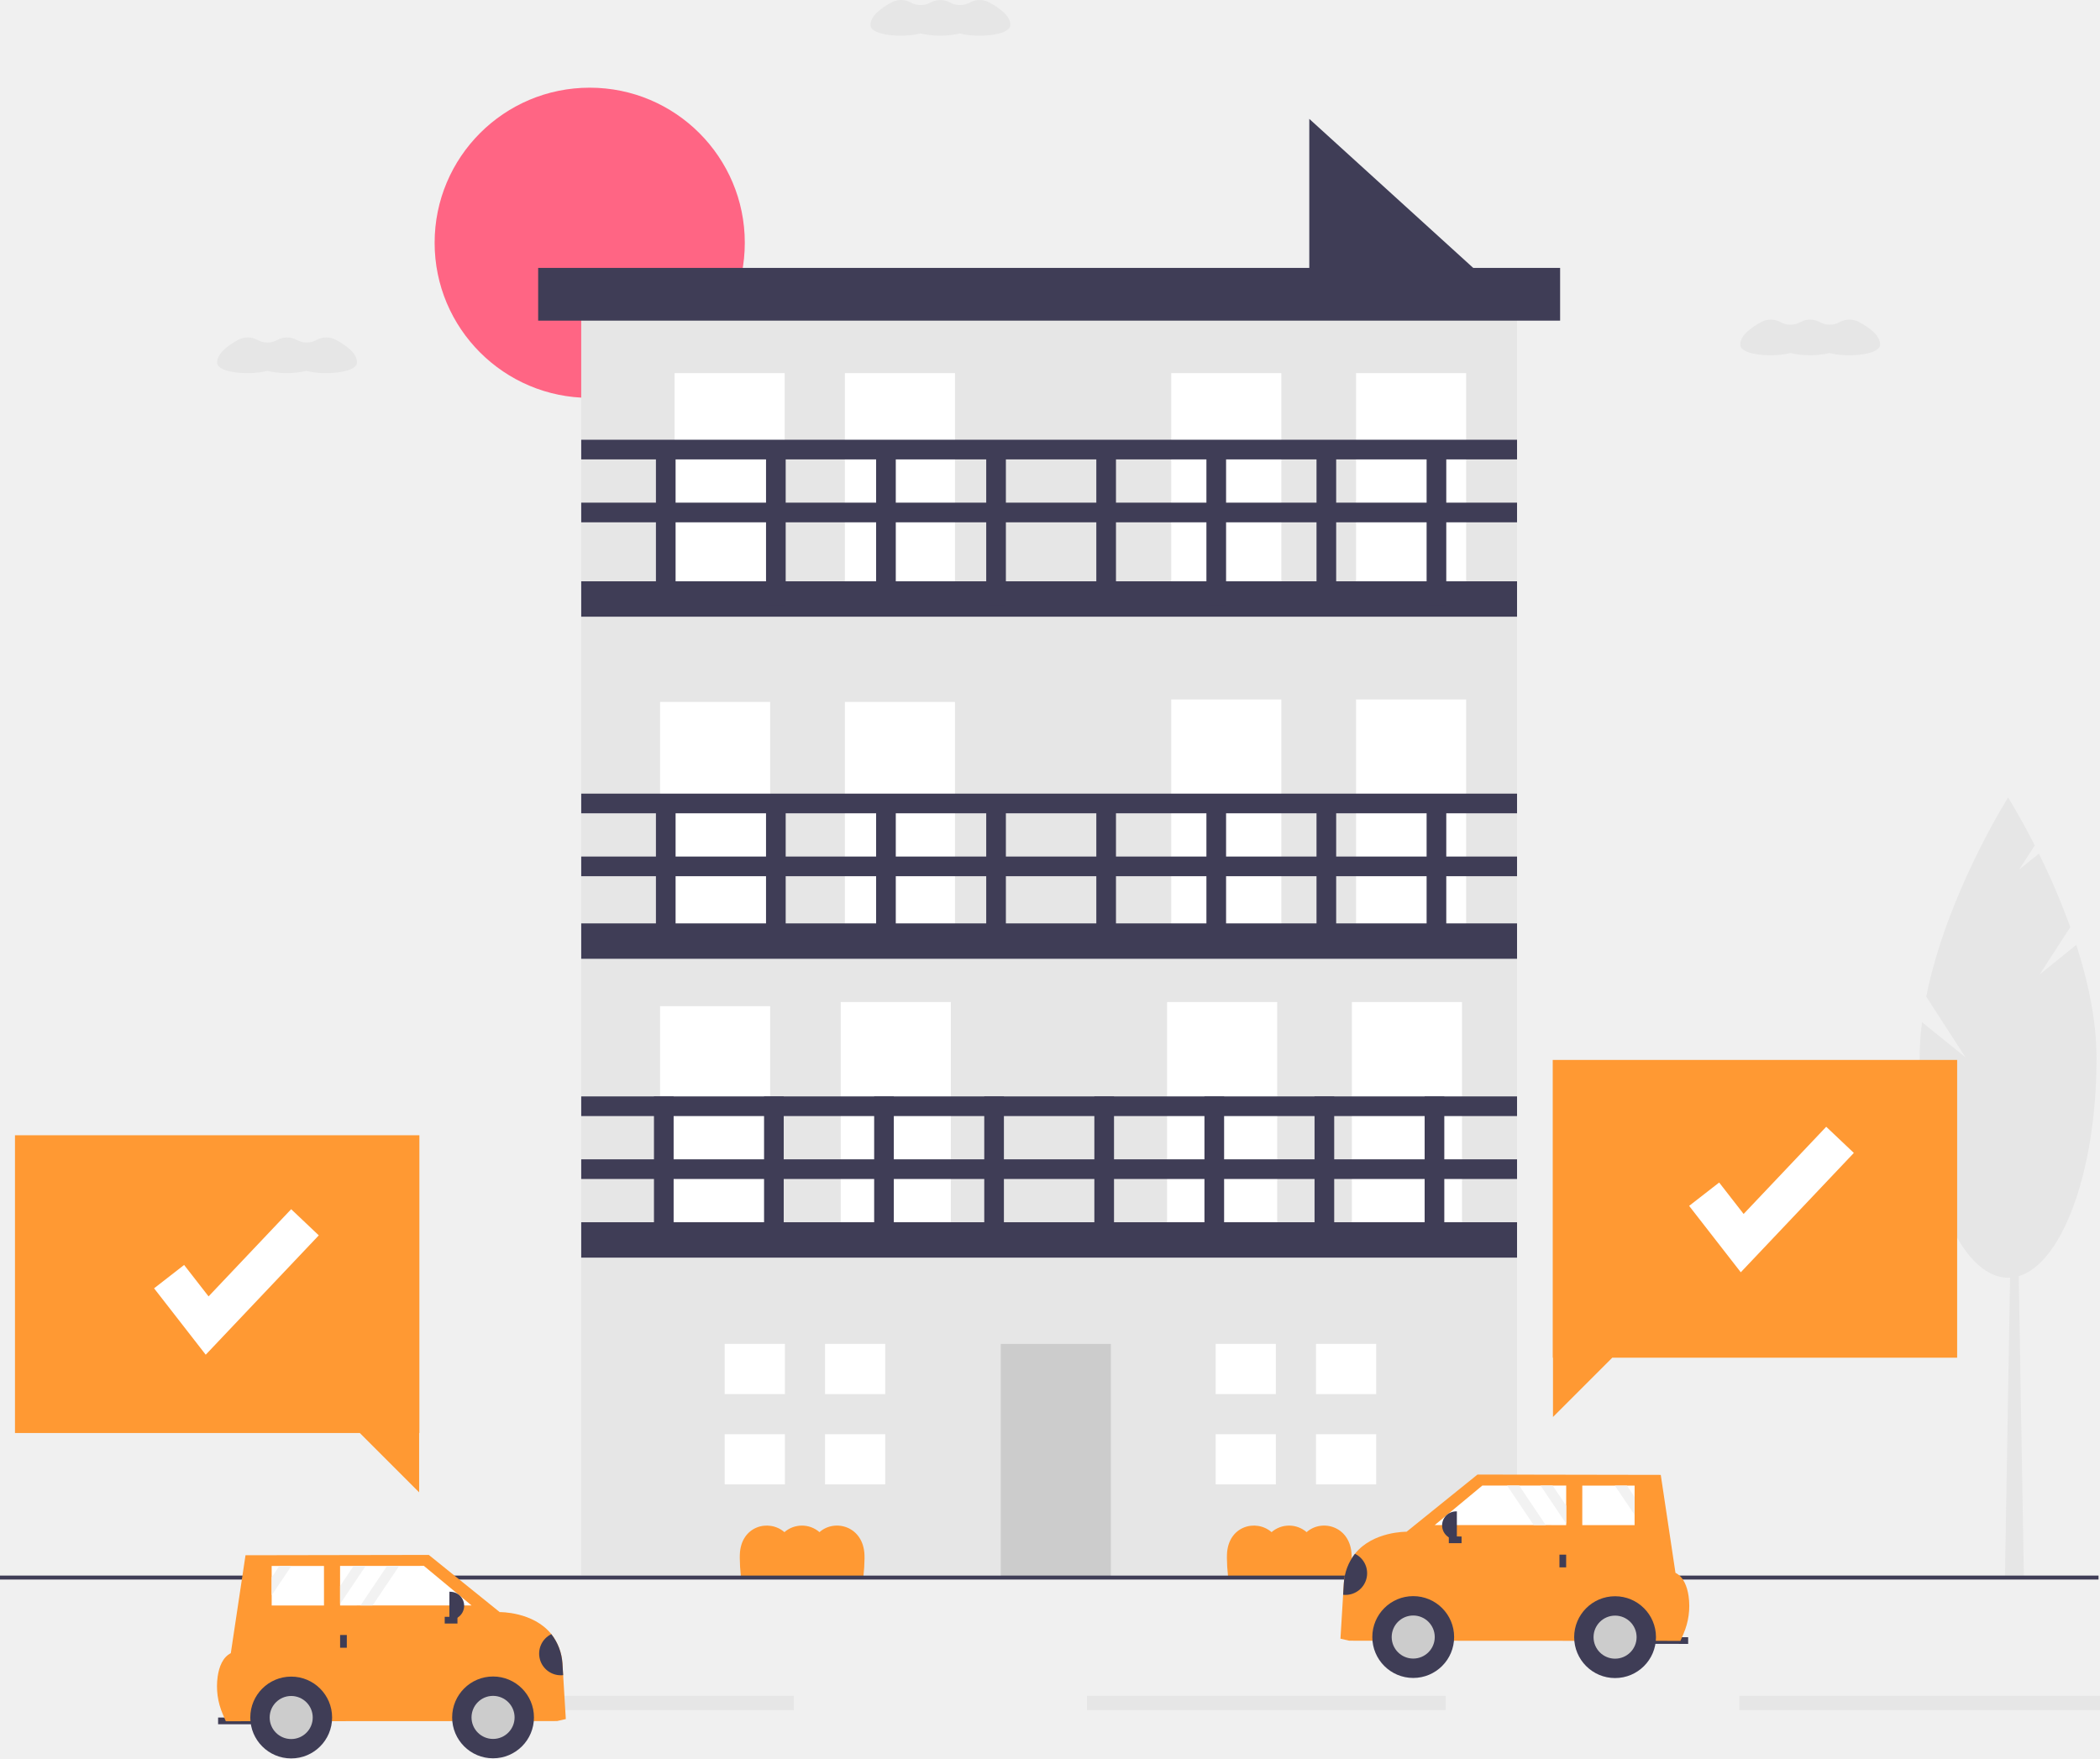
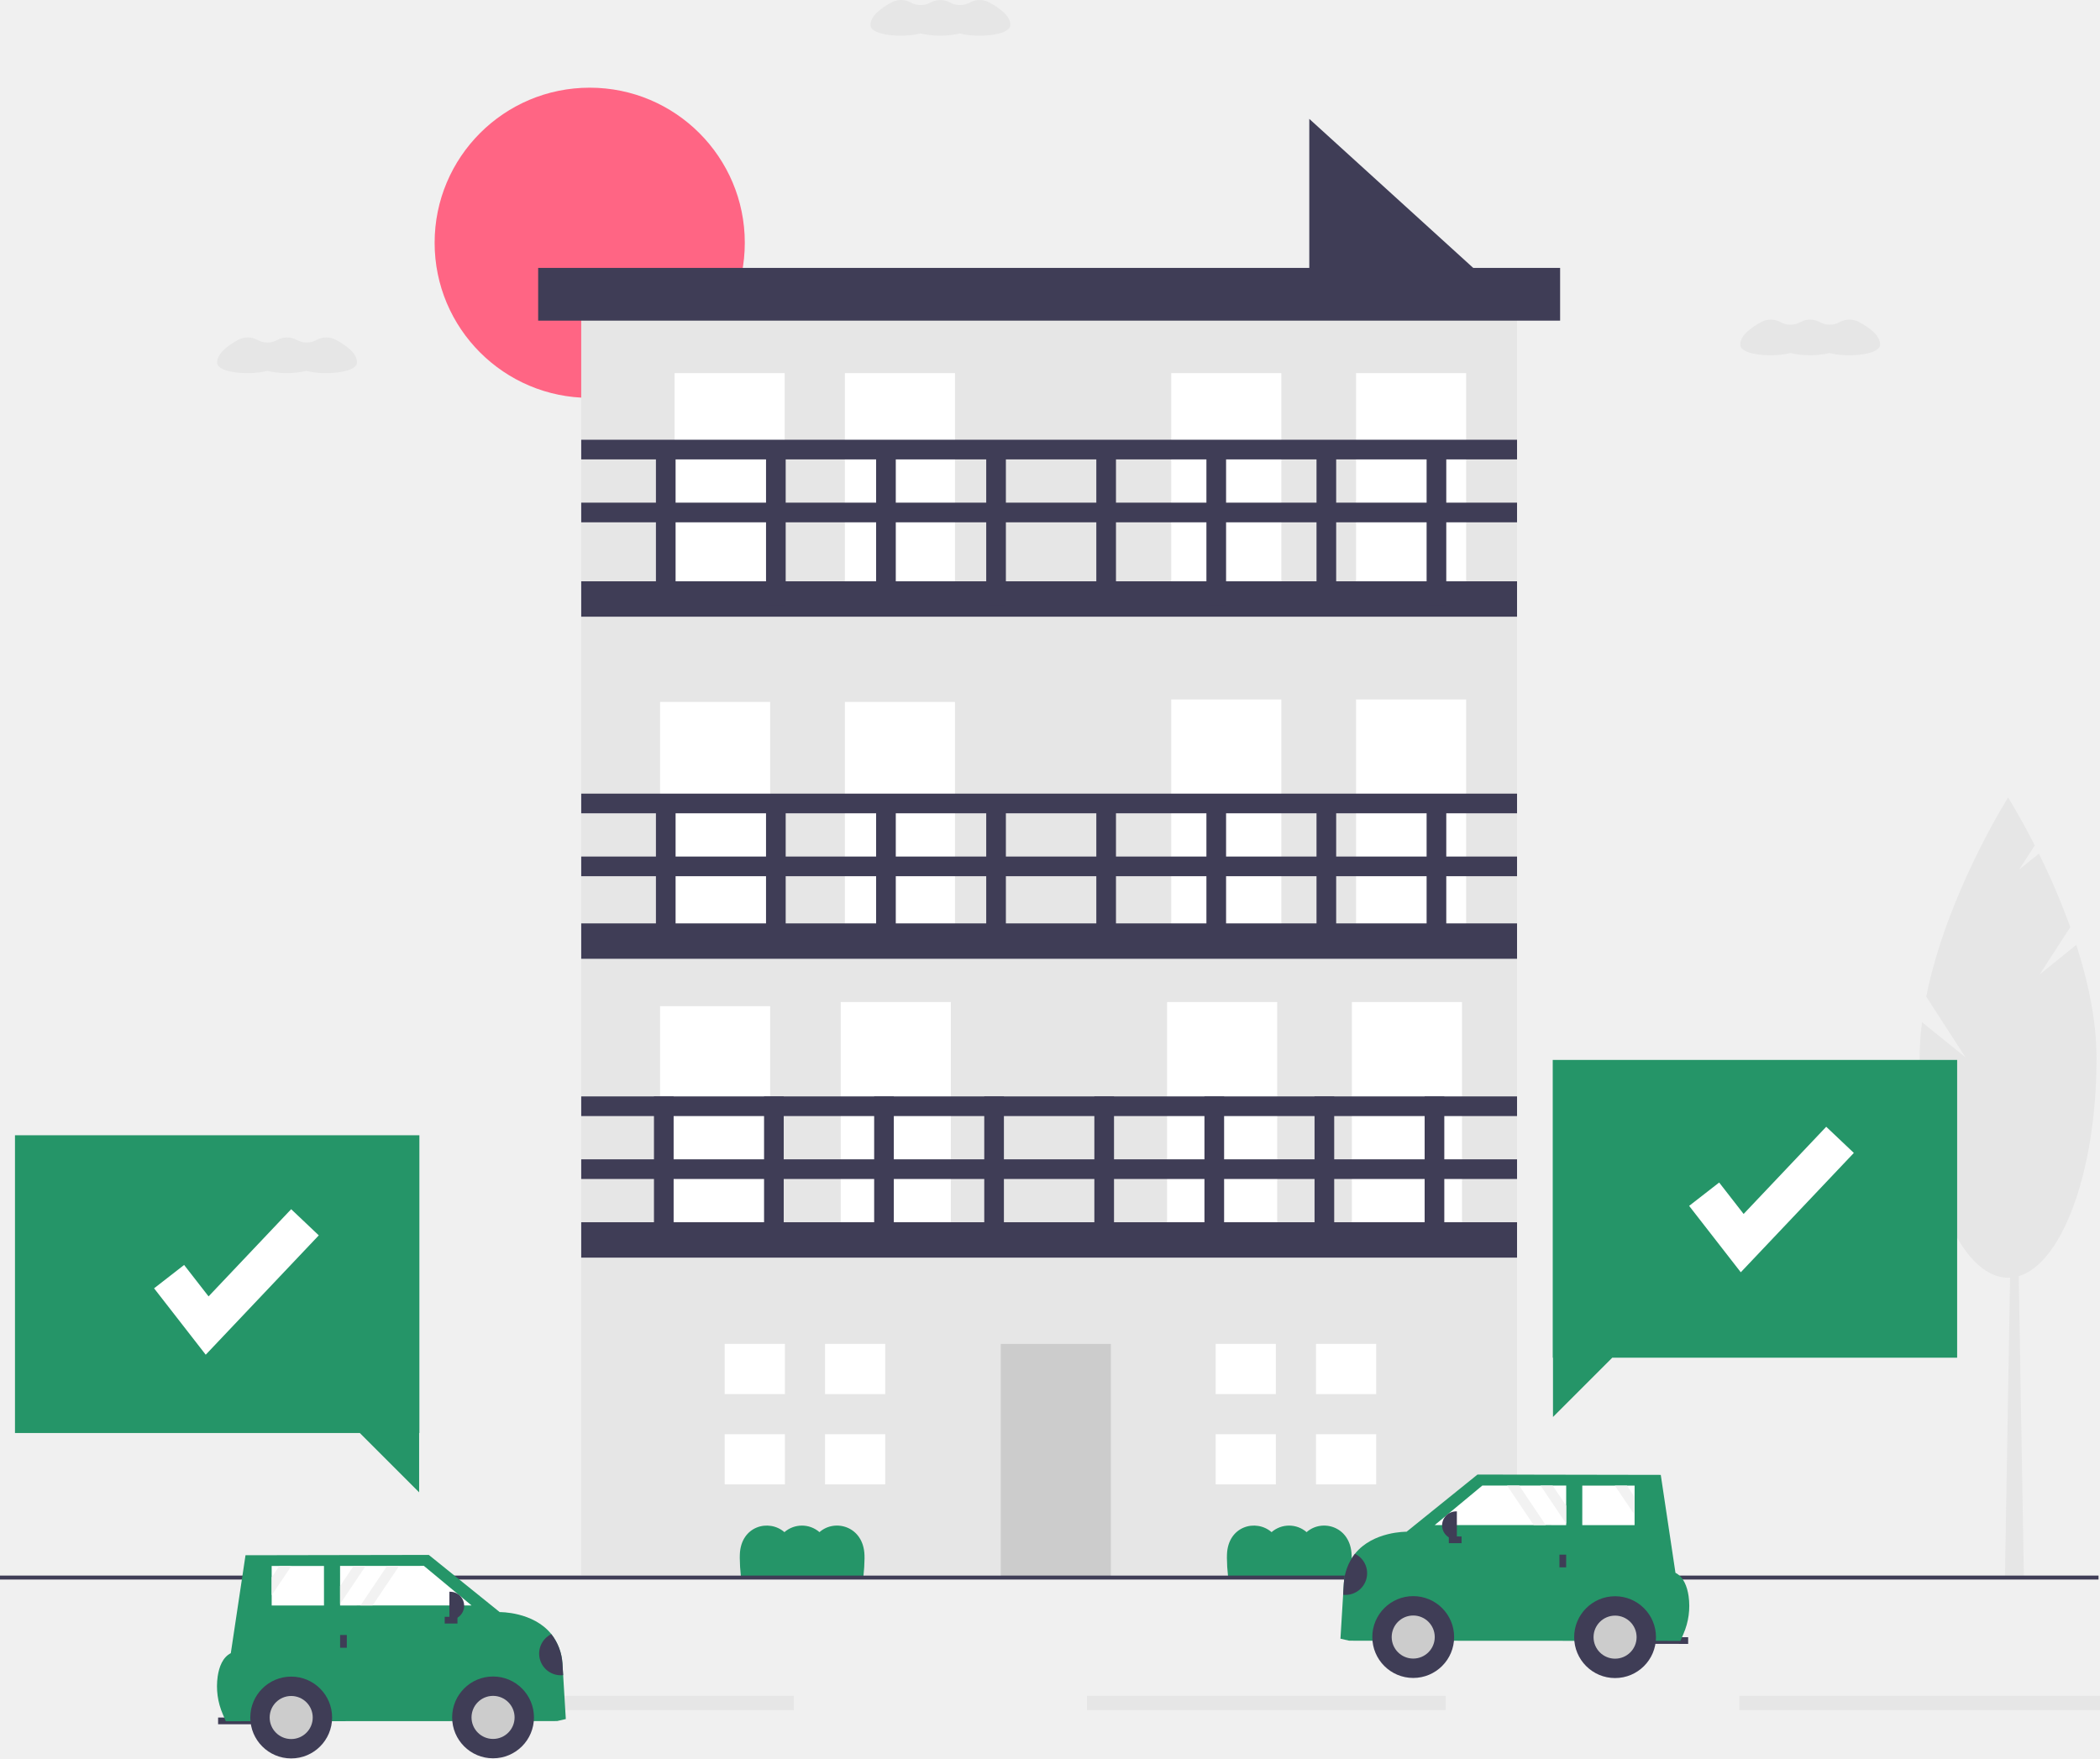
<svg xmlns="http://www.w3.org/2000/svg" id="currentIllo" width="888.516" height="743.976" viewBox="0 0 888.516 743.976" class="injected-svg DownloadModal__ImageFile-sc-p17csy-5 iIfSkb grid_media">
  <circle cx="249.509" cy="102.717" r="65.617" fill="#ff6584" />
  <polygon points="632.671 121.848 553.963 121.848 553.963 50.296 632.671 121.848" fill="#3f3d56" />
  <rect x="245.916" y="119.506" width="395.951" height="547.029" fill="#e6e6e6" />
  <rect x="285.419" y="157.86" width="46.582" height="98.156" fill="#fff" />
  <rect x="357.472" y="157.86" width="46.582" height="98.156" fill="#fff" />
  <rect x="279.28" y="296.983" width="46.582" height="98.156" fill="#fff" />
  <rect x="357.472" y="296.983" width="46.582" height="98.156" fill="#fff" />
  <rect x="279.28" y="425.709" width="46.582" height="98.156" fill="#fff" />
  <rect x="355.718" y="423.955" width="46.582" height="98.156" fill="#fff" />
  <rect x="423.423" y="568.599" width="46.582" height="98.156" fill="#ccc" />
  <rect x="493.802" y="423.955" width="46.582" height="98.156" fill="#fff" />
  <rect x="571.994" y="423.955" width="46.582" height="98.156" fill="#fff" />
  <rect x="495.556" y="295.944" width="46.582" height="98.156" fill="#fff" />
  <rect x="573.748" y="295.944" width="46.582" height="98.156" fill="#fff" />
  <rect x="495.556" y="157.86" width="46.582" height="98.156" fill="#fff" />
  <rect x="573.748" y="157.86" width="46.582" height="98.156" fill="#fff" />
  <rect x="245.916" y="245.944" width="395.951" height="14.973" fill="#3f3d56" />
  <rect x="245.916" y="362.4" width="395.951" height="8.318" fill="#3f3d56" />
  <rect x="245.916" y="335.781" width="395.951" height="8.318" fill="#3f3d56" />
  <rect x="403.322" y="571.009" width="66.546" height="8.318" transform="translate(856.0218 60.56127) rotate(90)" fill="#3f3d56" />
  <rect x="449.904" y="571.009" width="66.546" height="8.318" transform="translate(902.6042 13.97879) rotate(90)" fill="#3f3d56" />
  <rect x="496.487" y="571.009" width="66.546" height="8.318" transform="translate(949.1867 -32.6037) rotate(90)" fill="#3f3d56" />
  <rect x="543.069" y="571.009" width="66.546" height="8.318" transform="translate(995.7692 -79.18619) rotate(90)" fill="#3f3d56" />
  <rect x="589.652" y="571.009" width="66.546" height="8.318" transform="translate(1042.352 -125.7687) rotate(90)" fill="#3f3d56" />
  <rect x="636.234" y="571.009" width="66.546" height="8.318" transform="translate(1088.934 -172.3512) rotate(90)" fill="#3f3d56" />
  <rect x="682.817" y="571.009" width="66.546" height="8.318" transform="translate(1135.517 -218.9336) rotate(90)" fill="#3f3d56" />
  <rect x="729.399" y="571.009" width="66.546" height="8.318" transform="translate(1182.099 -265.5161) rotate(90)" fill="#3f3d56" />
  <rect x="404.154" y="444.571" width="66.546" height="8.318" transform="translate(730.4154 -66.70873) rotate(90)" fill="#3f3d56" />
  <rect x="450.736" y="444.571" width="66.546" height="8.318" transform="translate(776.9979 -113.2912) rotate(90)" fill="#3f3d56" />
  <rect x="497.319" y="444.571" width="66.546" height="8.318" transform="translate(823.5804 -159.8737) rotate(90)" fill="#3f3d56" />
  <rect x="543.901" y="444.571" width="66.546" height="8.318" transform="translate(870.1629 -206.4562) rotate(90)" fill="#3f3d56" />
  <rect x="590.484" y="444.571" width="66.546" height="8.318" transform="translate(916.7454 -253.0387) rotate(90)" fill="#3f3d56" />
  <rect x="637.066" y="444.571" width="66.546" height="8.318" transform="translate(963.3278 -299.6212) rotate(90)" fill="#3f3d56" />
  <rect x="683.649" y="444.571" width="66.546" height="8.318" transform="translate(1009.91 -346.2036) rotate(90)" fill="#3f3d56" />
  <rect x="730.231" y="444.571" width="66.546" height="8.318" transform="translate(1056.493 -392.7861) rotate(90)" fill="#3f3d56" />
  <rect x="404.154" y="296.505" width="66.546" height="8.318" transform="translate(582.3496 -214.7745) rotate(90)" fill="#3f3d56" />
  <rect x="450.736" y="296.505" width="66.546" height="8.318" transform="translate(628.9321 -261.357) rotate(90)" fill="#3f3d56" />
  <rect x="497.319" y="296.505" width="66.546" height="8.318" transform="translate(675.5146 -307.9395) rotate(90)" fill="#3f3d56" />
  <rect x="543.901" y="296.505" width="66.546" height="8.318" transform="translate(722.0971 -354.522) rotate(90)" fill="#3f3d56" />
  <rect x="590.484" y="296.505" width="66.546" height="8.318" transform="translate(768.6796 -401.1044) rotate(90)" fill="#3f3d56" />
  <rect x="637.066" y="296.505" width="66.546" height="8.318" transform="translate(815.2621 -447.6869) rotate(90)" fill="#3f3d56" />
  <rect x="683.649" y="296.505" width="66.546" height="8.318" transform="translate(861.8446 -494.2694) rotate(90)" fill="#3f3d56" />
  <rect x="730.231" y="296.505" width="66.546" height="8.318" transform="translate(908.4271 -540.8519) rotate(90)" fill="#3f3d56" />
  <rect x="245.916" y="212.671" width="395.951" height="8.318" fill="#3f3d56" />
  <rect x="245.916" y="186.052" width="395.951" height="8.318" fill="#3f3d56" />
  <rect x="245.916" y="390.682" width="395.951" height="14.973" fill="#3f3d56" />
  <rect x="227.696" y="113.351" width="432.392" height="22.312" fill="#3f3d56" />
  <polygon points="332.09 589.824 332.09 568.599 306.62 568.599 306.62 589.824 329.967 589.824 332.09 589.824" fill="#fff" />
  <polygon points="329.967 606.803 306.62 606.803 306.62 628.028 332.09 628.028 332.09 606.803 329.967 606.803" fill="#fff" />
  <rect x="349.07" y="568.599" width="25.47" height="21.225" fill="#fff" />
  <rect x="349.07" y="606.803" width="25.47" height="21.225" fill="#fff" />
  <polygon points="539.823 589.824 539.823 568.599 514.353 568.599 514.353 589.824 537.7 589.824 539.823 589.824" fill="#fff" />
  <polygon points="537.7 606.803 514.353 606.803 514.353 628.028 539.823 628.028 539.823 606.803 537.7 606.803" fill="#fff" />
  <rect x="556.802" y="568.599" width="25.47" height="21.225" fill="#fff" />
  <rect x="556.802" y="606.803" width="25.47" height="21.225" fill="#fff" />
  <rect x="245.916" y="517.12" width="395.951" height="14.973" fill="#3f3d56" />
  <rect x="245.916" y="490.502" width="395.951" height="8.318" fill="#3f3d56" />
  <rect x="245.916" y="463.883" width="395.951" height="8.318" fill="#3f3d56" />
-   <path d="M521.529,737.417q.001-.695-.019-1.382c-.356-12.264-12.521-15.59-19.043-9.784a11.314,11.314,0,0,0-14.836,0c-6.55-5.714-18.473-2.625-18.867,9.5q-.022.687-.024,1.382a71.13,71.13,0,0,0,.468,7.63h51.859A70.394,70.394,0,0,0,521.529,737.417Z" transform="translate(-155.7419 -78.01207)" fill="#FF9933" />
-   <path d="M727.639,737.417q.001-.695-.019-1.382c-.356-12.264-12.521-15.59-19.043-9.784a11.314,11.314,0,0,0-14.836,0c-6.55-5.714-18.473-2.625-18.867,9.5q-.022.687-.024,1.382a71.133,71.133,0,0,0,.468,7.63h51.859A70.394,70.394,0,0,0,727.639,737.417Z" transform="translate(-155.7419 -78.01207)" fill="#FF9933" />
+   <path d="M521.529,737.417q.001-.695-.019-1.382c-.356-12.264-12.521-15.59-19.043-9.784a11.314,11.314,0,0,0-14.836,0c-6.55-5.714-18.473-2.625-18.867,9.5q-.022.687-.024,1.382a71.13,71.13,0,0,0,.468,7.63h51.859A70.394,70.394,0,0,0,521.529,737.417Z" transform="translate(-155.7419 -78.01207)" fill="#259568" />
+   <path d="M727.639,737.417q.001-.695-.019-1.382c-.356-12.264-12.521-15.59-19.043-9.784a11.314,11.314,0,0,0-14.836,0c-6.55-5.714-18.473-2.625-18.867,9.5q-.022.687-.024,1.382a71.133,71.133,0,0,0,.468,7.63h51.859A70.394,70.394,0,0,0,727.639,737.417Z" transform="translate(-155.7419 -78.01207)" fill="#259568" />
  <polygon points="856.314 667.579 848.294 667.579 850.967 510.911 853.641 510.911 856.314 667.579" fill="#e6e6e6" />
  <path d="M1018.739,490.289l12.946-20.008a299.962,299.962,0,0,0-13.282-31.092l-8.372,6.762,6.629-10.244c-6.317-12.435-11.288-20.27-11.288-20.27s-25.965,40.916-34.639,84.237l16.613,25.675L968.955,510.493a121.357,121.357,0,0,0-1.009,15.218c0,51.306,16.756,92.898,37.426,92.898s37.426-41.592,37.426-92.898c0-15.905-3.598-32.546-8.562-47.939Z" transform="translate(-155.7419 -78.01207)" fill="#e6e6e6" />
-   <polygon points="828.074 448.447 656.97 448.447 656.97 574.433 657.074 574.433 657.074 599.516 682.157 574.433 828.074 574.433 828.074 448.447" fill="#FF9933" />
+   <polygon points="828.074 448.447 656.97 448.447 656.97 574.433 657.074 574.433 657.074 599.516 682.157 574.433 828.074 574.433 828.074 448.447" fill="#259568" />
  <rect x="459.892" y="717.512" width="151.803" height="6" fill="#e6e6e6" />
  <rect x="735.892" y="717.512" width="152.624" height="6" fill="#e6e6e6" />
  <rect x="183.892" y="717.512" width="152" height="6" fill="#e6e6e6" />
  <rect y="666.619" width="887.892" height="1.673" fill="#3f3d56" />
  <rect x="852.136" y="770.691" width="17.876" height="2.837" transform="translate(1565.993 1466.667) rotate(-179.9694)" fill="#3f3d56" />
-   <path d="M722.892,771.326l3.688.853,140.168.075,1.26-2.937a29.642,29.642,0,0,0,2.179-16.028c-.604-4.056-2.116-8.086-5.552-9.836L858.416,702.024l-77.548-.139-30.003,24.199s-14.153-.254-21.842,9.318a22.468,22.468,0,0,0-4.7,12.374l-.303,4.98Z" transform="translate(-155.7419 -78.01207)" fill="#FF9933" />
+   <path d="M722.892,771.326l3.688.853,140.168.075,1.26-2.937a29.642,29.642,0,0,0,2.179-16.028c-.604-4.056-2.116-8.086-5.552-9.836L858.416,702.024l-77.548-.139-30.003,24.199s-14.153-.254-21.842,9.318a22.468,22.468,0,0,0-4.7,12.374l-.303,4.98Z" transform="translate(-155.7419 -78.01207)" fill="#259568" />
  <circle cx="597.936" cy="692.621" r="17.308" fill="#3f3d56" />
  <circle cx="597.936" cy="692.621" r="9.11" fill="#ccc" />
  <circle cx="683.343" cy="692.667" r="17.308" fill="#3f3d56" />
  <circle cx="683.343" cy="692.667" r="9.11" fill="#ccc" />
  <polygon points="607.043 645.244 648.913 645.262 654.024 645.262 662.653 645.268 662.653 644.638 662.659 637.051 662.665 628.53 656.925 628.53 651.813 628.524 642.76 628.518 637.649 628.518 627.197 628.512 607.043 645.244" fill="#fff" />
  <polygon points="669.466 645.274 691.594 645.286 691.6 640.944 691.6 633.356 691.606 628.548 688.366 628.548 683.255 628.542 669.472 628.536 669.466 645.274" fill="#fff" />
  <rect x="815.551" y="735.767" width="2.837" height="5.391" transform="matrix(-1, -0.00053, 0.00053, -1, 1477.803, 1399.35)" fill="#3f3d56" />
  <rect x="770.015" y="726.805" width="2.837" height="5.391" transform="matrix(-0.00053, 1, -1, -0.00053, 1345.605, -119.5556)" fill="#3f3d56" />
  <path d="M765.904,717.469h.312a5.93,5.93,0,0,1,5.93,5.93v0a5.93,5.93,0,0,1-5.93,5.93h-.312a0,0,0,0,1,0,0v-11.86A0,0,0,0,1,765.904,717.469Z" transform="translate(1381.922 1369.196) rotate(-179.9694)" fill="#3f3d56" />
  <path d="M724.02,752.756a9.166,9.166,0,0,0,5.003-17.354,22.468,22.468,0,0,0-4.7,12.374Z" transform="translate(-155.7419 -78.01207)" fill="#3f3d56" />
  <polygon points="651.813 628.524 662.653 644.638 662.659 637.051 656.925 628.53 651.813 628.524" fill="#f2f2f2" />
  <polygon points="683.255 628.542 691.6 640.944 691.6 633.356 688.366 628.548 683.255 628.542" fill="#f2f2f2" />
  <polygon points="637.649 628.518 648.913 645.262 654.024 645.262 642.76 628.518 637.649 628.518" fill="#f2f2f2" />
  <path d="M566.139,79.06l-.116.063a8.551,8.551,0,0,1-8.153.029q-.108-.058-.216-.115a8.592,8.592,0,0,0-8.144.028l-.108.059a8.551,8.551,0,0,1-8.153.029q-.113-.061-.224-.12a8.543,8.543,0,0,0-8.065-.014c-3.792,2.042-8.919,5.534-8.897,9.478a4.587,4.587,0,0,0,.026.467c.441,4.095,13.799,5.139,21.137,3.209a37.358,37.358,0,0,0,16.621,0c7.307,1.961,20.936.837,21.335-3.305a4.588,4.588,0,0,0,.021-.467c-.023-3.946-5.195-7.401-9.011-9.415A8.535,8.535,0,0,0,566.139,79.06Z" transform="translate(-155.7419 -78.01207)" fill="#e6e6e6" />
  <path d="M934.139,214.276l-.116.063a8.551,8.551,0,0,1-8.153.029q-.108-.058-.216-.115a8.592,8.592,0,0,0-8.144.028l-.108.059a8.551,8.551,0,0,1-8.153.029q-.113-.061-.224-.12a8.543,8.543,0,0,0-8.065-.014c-3.792,2.042-8.919,5.534-8.897,9.478a4.587,4.587,0,0,0,.026.467c.441,4.095,13.799,5.139,21.137,3.209a37.358,37.358,0,0,0,16.621,0c7.307,1.961,20.936.838,21.335-3.305a4.588,4.588,0,0,0,.021-.467c-.023-3.946-5.195-7.401-9.011-9.415A8.535,8.535,0,0,0,934.139,214.276Z" transform="translate(-155.7419 -78.01207)" fill="#e6e6e6" />
  <path d="M289.709,221.824l-.116.063a8.551,8.551,0,0,1-8.153.029q-.108-.058-.216-.115a8.592,8.592,0,0,0-8.144.028l-.108.059a8.551,8.551,0,0,1-8.153.029q-.113-.061-.224-.12a8.543,8.543,0,0,0-8.065-.014c-3.792,2.042-8.919,5.534-8.897,9.478a4.587,4.587,0,0,0,.026.467c.441,4.095,13.799,5.139,21.137,3.209a37.358,37.358,0,0,0,16.621,0c7.307,1.961,20.936.838,21.335-3.305a4.591,4.591,0,0,0,.021-.467c-.023-3.946-5.195-7.401-9.011-9.415A8.535,8.535,0,0,0,289.709,221.824Z" transform="translate(-155.7419 -78.01207)" fill="#e6e6e6" />
  <rect x="92.278" y="726.679" width="17.876" height="2.837" fill="#3f3d56" />
-   <path d="M395.14,805.327l-3.688.853-140.168.075-1.26-2.937a29.642,29.642,0,0,1-2.179-16.028c.604-4.056,2.116-8.086,5.552-9.836l6.22-41.43,77.548-.139,30.003,24.199s14.153-.254,21.842,9.318a22.468,22.468,0,0,1,4.7,12.374l.303,4.98Z" transform="translate(-155.7419 -78.01207)" fill="#FF9933" />
+   <path d="M395.14,805.327l-3.688.853-140.168.075-1.26-2.937a29.642,29.642,0,0,1-2.179-16.028c.604-4.056,2.116-8.086,5.552-9.836l6.22-41.43,77.548-.139,30.003,24.199s14.153-.254,21.842,9.318a22.468,22.468,0,0,1,4.7,12.374l.303,4.98Z" transform="translate(-155.7419 -78.01207)" fill="#259568" />
  <circle cx="208.612" cy="726.622" r="17.308" fill="#3f3d56" />
  <circle cx="208.612" cy="726.622" r="9.11" fill="#ccc" />
  <circle cx="123.206" cy="726.668" r="17.308" fill="#3f3d56" />
  <circle cx="123.206" cy="726.668" r="9.11" fill="#ccc" />
  <polygon points="199.505 679.244 157.635 679.263 152.524 679.263 143.895 679.269 143.895 678.639 143.889 671.051 143.883 662.531 149.624 662.531 154.735 662.524 163.788 662.518 168.899 662.518 179.351 662.512 199.505 679.244" fill="#fff" />
  <polygon points="137.082 679.275 114.954 679.287 114.948 674.945 114.948 667.357 114.942 662.549 118.182 662.549 123.293 662.543 137.076 662.537 137.082 679.275" fill="#fff" />
  <rect x="143.901" y="691.756" width="2.837" height="5.391" fill="#3f3d56" />
  <rect x="345.179" y="760.805" width="2.837" height="5.391" transform="translate(954.1715 338.483) rotate(89.96937)" fill="#3f3d56" />
  <path d="M190.143,673.457h.312a5.93,5.93,0,0,1,5.93,5.93v0a5.93,5.93,0,0,1-5.93,5.93h-.312a0,0,0,0,1,0,0V673.457A0,0,0,0,1,190.143,673.457Z" fill="#3f3d56" />
  <path d="M394.012,786.757a9.166,9.166,0,0,1-5.003-17.354,22.468,22.468,0,0,1,4.7,12.374Z" transform="translate(-155.7419 -78.01207)" fill="#3f3d56" />
  <polygon points="154.735 662.524 143.895 678.639 143.889 671.051 149.624 662.531 154.735 662.524" fill="#f2f2f2" />
  <polygon points="123.293 662.543 114.948 674.945 114.948 667.357 118.182 662.549 123.293 662.543" fill="#f2f2f2" />
  <polygon points="168.899 662.518 157.635 679.263 152.524 679.263 163.788 662.518 168.899 662.518" fill="#f2f2f2" />
  <polygon points="736.528 538.291 714.678 510.199 727.384 500.316 737.729 513.617 772.679 476.725 784.366 487.797 736.528 538.291" fill="#fff" />
-   <polygon points="6.34 480.325 177.444 480.325 177.444 606.311 177.34 606.311 177.34 631.394 152.257 606.311 6.34 606.311 6.34 480.325" fill="#FF9933" />
+   <polygon points="6.34 480.325 177.444 480.325 177.444 606.311 177.34 606.311 177.34 631.394 152.257 606.311 6.34 606.311 6.34 480.325" fill="#259568" />
  <polygon points="87.042 573.169 65.192 545.077 77.899 535.193 88.244 548.495 123.193 511.603 134.88 522.674 87.042 573.169" fill="#fff" />
</svg>
